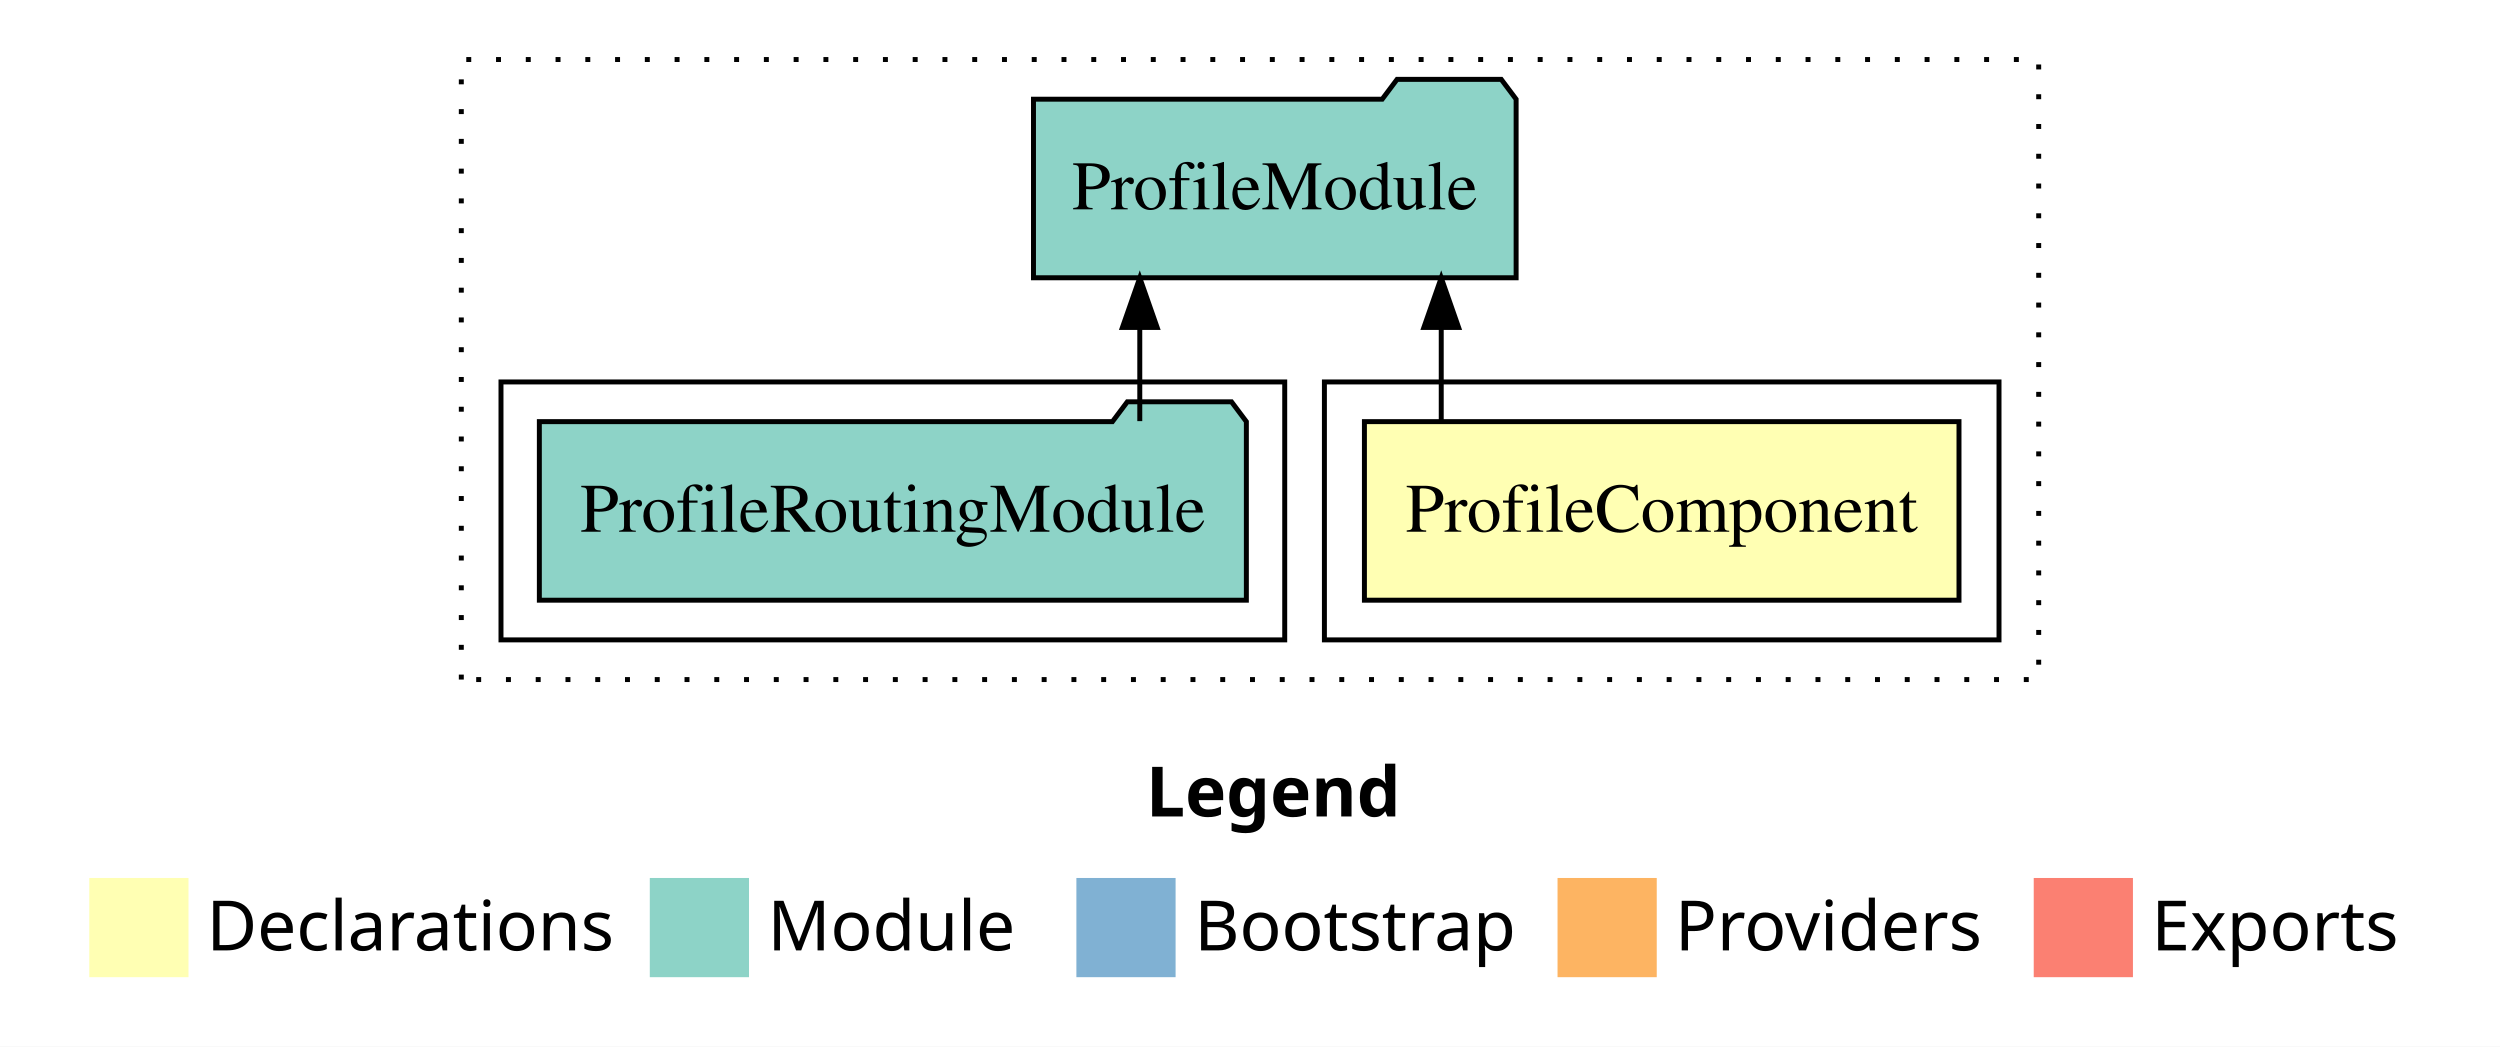
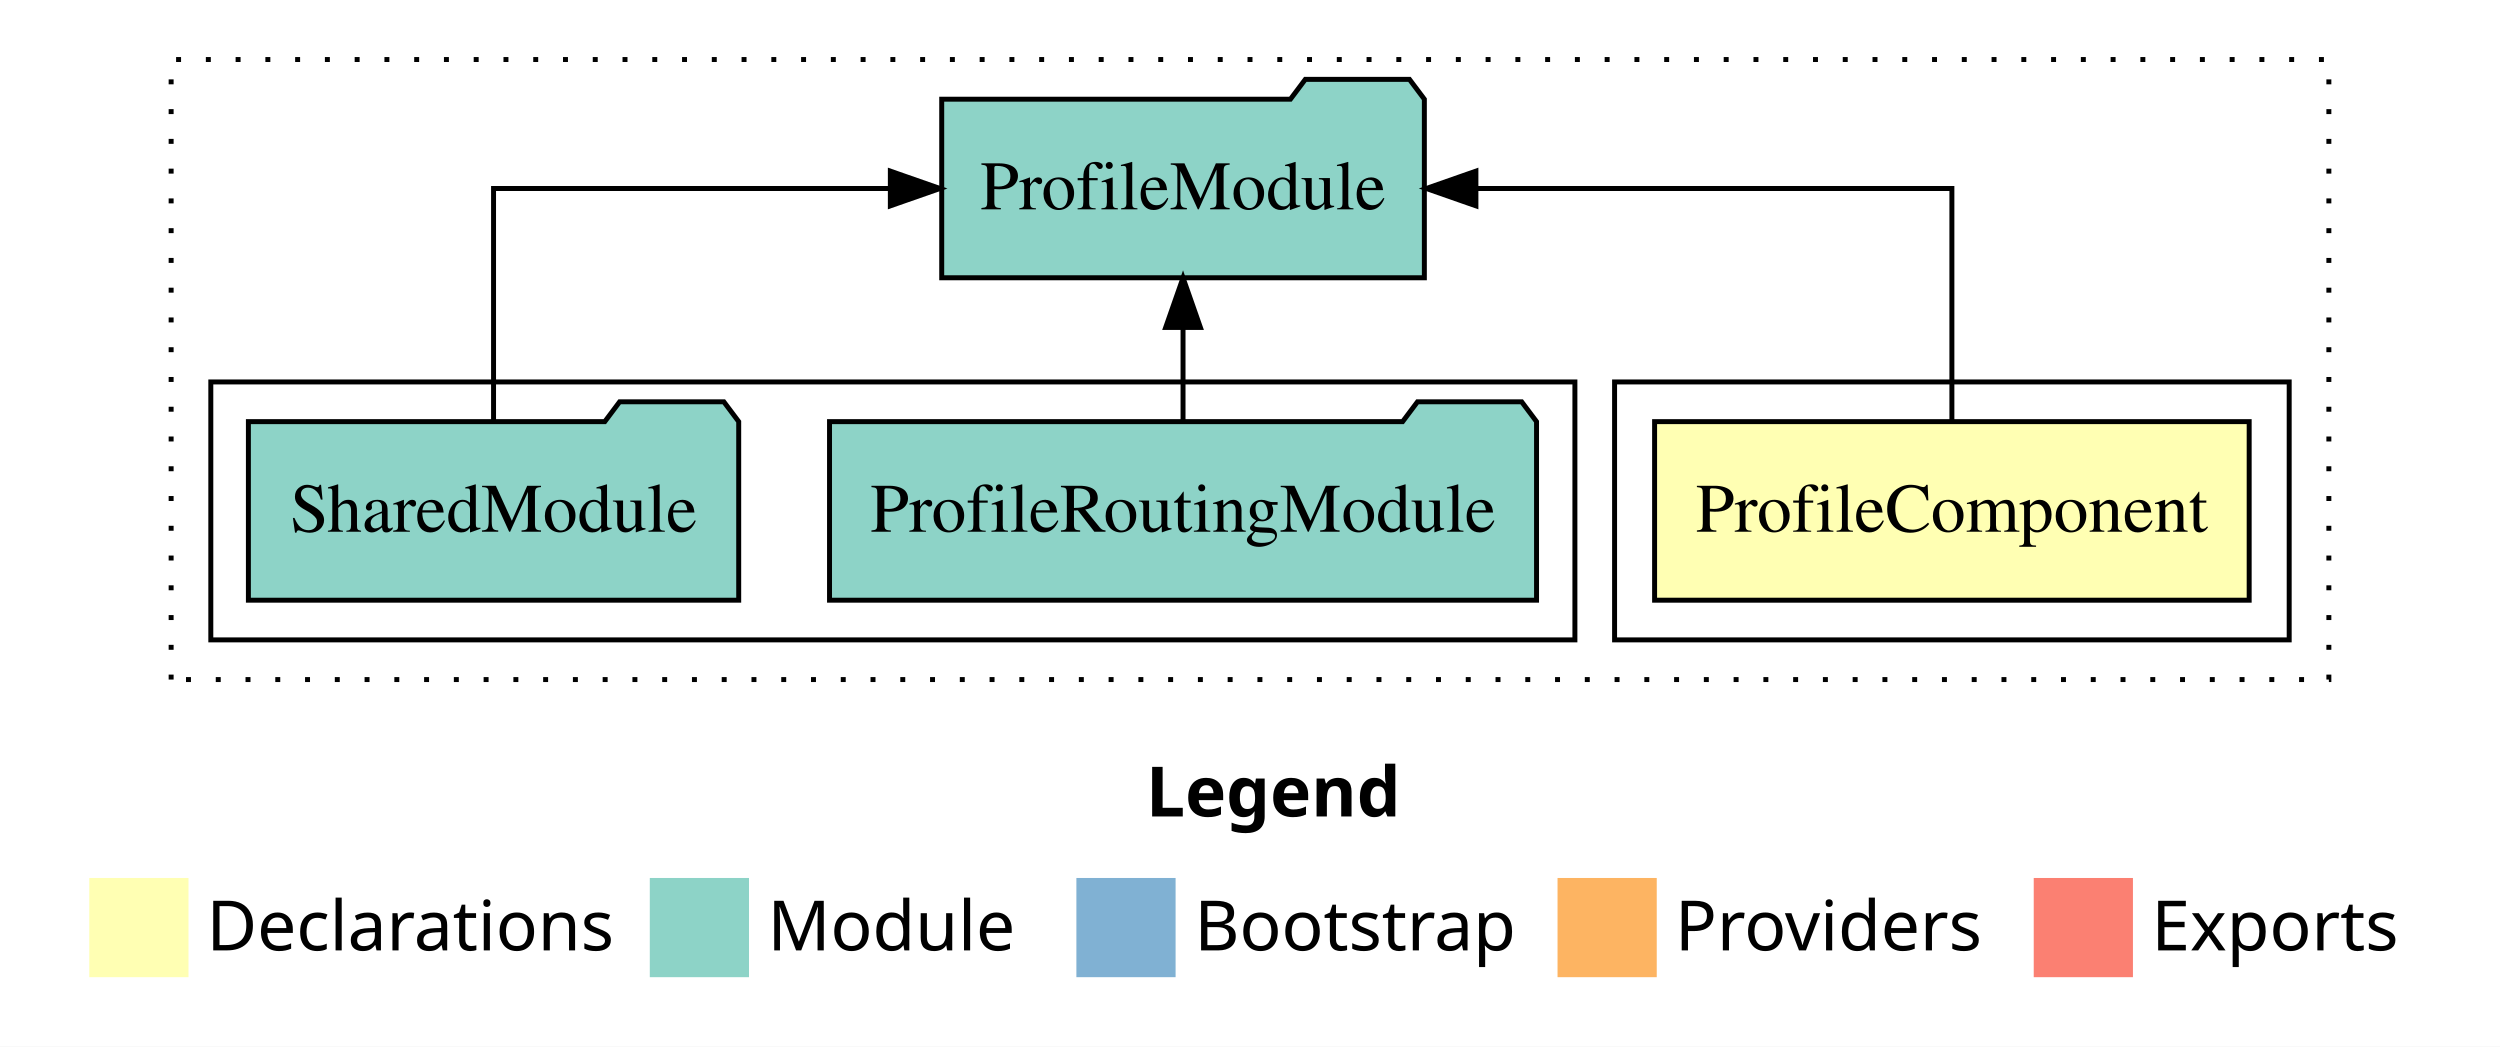
<svg xmlns="http://www.w3.org/2000/svg" width="504pt" height="211pt" viewBox="0.00 0.00 504.00 211.00">
  <g id="graph0" class="graph" transform="scale(1 1) rotate(0) translate(4 207)">
    <polygon fill="#ffffff" stroke="transparent" points="-4,4 -4,-207 500,-207 500,4 -4,4" />
    <text text-anchor="start" x="227.009" y="-42.4" font-family="sans-serif" font-weight="bold" font-size="14.00" fill="#000000">Legend</text>
    <polygon fill="#ffffb3" stroke="transparent" points="14,-10 14,-30 34,-30 34,-10 14,-10" />
    <text text-anchor="start" x="37.629" y="-15.4" font-family="sans-serif" font-size="14.00" fill="#000000">  Declarations</text>
    <polygon fill="#8dd3c7" stroke="transparent" points="127,-10 127,-30 147,-30 147,-10 127,-10" />
    <text text-anchor="start" x="150.725" y="-15.4" font-family="sans-serif" font-size="14.00" fill="#000000">  Module</text>
    <polygon fill="#80b1d3" stroke="transparent" points="213,-10 213,-30 233,-30 233,-10 213,-10" />
    <text text-anchor="start" x="236.781" y="-15.4" font-family="sans-serif" font-size="14.00" fill="#000000">  Bootstrap</text>
    <polygon fill="#fdb462" stroke="transparent" points="310,-10 310,-30 330,-30 330,-10 310,-10" />
    <text text-anchor="start" x="333.673" y="-15.4" font-family="sans-serif" font-size="14.00" fill="#000000">  Providers</text>
    <polygon fill="#fb8072" stroke="transparent" points="406,-10 406,-30 426,-30 426,-10 406,-10" />
    <text text-anchor="start" x="429.726" y="-15.4" font-family="sans-serif" font-size="14.00" fill="#000000">  Exports</text>
    <g id="clust1" class="cluster">
-       <polygon fill="none" stroke="#000000" stroke-dasharray="1,5" points="89,-70 89,-195 407,-195 407,-70 89,-70" />
+       <polygon fill="none" stroke="#000000" stroke-dasharray="1,5" points="30.5,-70 30.5,-195 465.5,-195 465.5,-70 30.5,-70" />
    </g>
    <g id="clust2" class="cluster">
-       <polygon fill="none" stroke="#000000" points="263,-78 263,-130 399,-130 399,-78 263,-78" />
+       <polygon fill="none" stroke="#000000" points="321.5,-78 321.5,-130 457.5,-130 457.5,-78 321.5,-78" />
    </g>
    <g id="clust4" class="cluster">
-       <polygon fill="none" stroke="#000000" points="97,-78 97,-130 255,-130 255,-78 97,-78" />
+       <polygon fill="none" stroke="#000000" points="38.5,-78 38.5,-130 313.5,-130 313.5,-78 38.5,-78" />
    </g>
    <g id="node1" class="node">
-       <polygon fill="#ffffb3" stroke="#000000" points="390.933,-122 271.067,-122 271.067,-86 390.933,-86 390.933,-122" />
-       <text text-anchor="middle" x="331" y="-99.8" font-family="Times,serif" font-size="14.00" fill="#000000">ProfileComponent</text>
+       <polygon fill="#ffffb3" stroke="#000000" points="449.433,-122 329.567,-122 329.567,-86 449.433,-86 449.433,-122" />
+       <text text-anchor="middle" x="389.5" y="-99.8" font-family="Times,serif" font-size="14.00" fill="#000000">ProfileComponent</text>
    </g>
    <g id="node2" class="node">
-       <polygon fill="#8dd3c7" stroke="#000000" points="301.65,-187 298.65,-191 277.65,-191 274.65,-187 204.35,-187 204.35,-151 301.65,-151 301.65,-187" />
-       <text text-anchor="middle" x="253" y="-164.8" font-family="Times,serif" font-size="14.00" fill="#000000">ProfileModule</text>
+       <polygon fill="#8dd3c7" stroke="#000000" points="283.15,-187 280.15,-191 259.15,-191 256.15,-187 185.85,-187 185.85,-151 283.15,-151 283.15,-187" />
+       <text text-anchor="middle" x="234.5" y="-164.8" font-family="Times,serif" font-size="14.00" fill="#000000">ProfileModule</text>
    </g>
    <g id="edge1" class="edge">
-       <path fill="none" stroke="#000000" d="M286.554,-122.106C286.554,-122.106 286.554,-140.991 286.554,-140.991" />
-       <polygon fill="#000000" stroke="#000000" points="283.054,-140.991 286.554,-150.991 290.054,-140.991 283.054,-140.991" />
+       <path fill="none" stroke="#000000" d="M389.5,-122.106C389.5,-141.339 389.5,-169 389.5,-169 389.5,-169 293.543,-169 293.543,-169" />
+       <polygon fill="#000000" stroke="#000000" points="293.543,-165.5 283.543,-169 293.543,-172.5 293.543,-165.5" />
    </g>
    <g id="node3" class="node">
-       <polygon fill="#8dd3c7" stroke="#000000" points="247.267,-122 244.267,-126 223.267,-126 220.267,-122 104.733,-122 104.733,-86 247.267,-86 247.267,-122" />
-       <text text-anchor="middle" x="176" y="-99.8" font-family="Times,serif" font-size="14.00" fill="#000000">ProfileRoutingModule</text>
+       <polygon fill="#8dd3c7" stroke="#000000" points="305.767,-122 302.767,-126 281.767,-126 278.767,-122 163.233,-122 163.233,-86 305.767,-86 305.767,-122" />
+       <text text-anchor="middle" x="234.5" y="-99.8" font-family="Times,serif" font-size="14.00" fill="#000000">ProfileRoutingModule</text>
    </g>
    <g id="edge2" class="edge">
-       <path fill="none" stroke="#000000" d="M225.78,-122.106C225.78,-122.106 225.78,-140.991 225.78,-140.991" />
-       <polygon fill="#000000" stroke="#000000" points="222.28,-140.991 225.78,-150.991 229.28,-140.991 222.28,-140.991" />
+       <path fill="none" stroke="#000000" d="M234.5,-122.106C234.5,-122.106 234.5,-140.991 234.5,-140.991" />
+       <polygon fill="#000000" stroke="#000000" points="231,-140.991 234.5,-150.991 238,-140.991 231,-140.991" />
+     </g>
+     <g id="node4" class="node">
+       <polygon fill="#8dd3c7" stroke="#000000" points="144.923,-122 141.923,-126 120.923,-126 117.923,-122 46.077,-122 46.077,-86 144.923,-86 144.923,-122" />
+       <text text-anchor="middle" x="95.5" y="-99.8" font-family="Times,serif" font-size="14.00" fill="#000000">SharedModule</text>
+     </g>
+     <g id="edge3" class="edge">
+       <path fill="none" stroke="#000000" d="M95.5,-122.106C95.5,-141.339 95.5,-169 95.5,-169 95.5,-169 175.494,-169 175.494,-169" />
+       <polygon fill="#000000" stroke="#000000" points="175.494,-172.5 185.494,-169 175.494,-165.5 175.494,-172.5" />
    </g>
  </g>
</svg>
